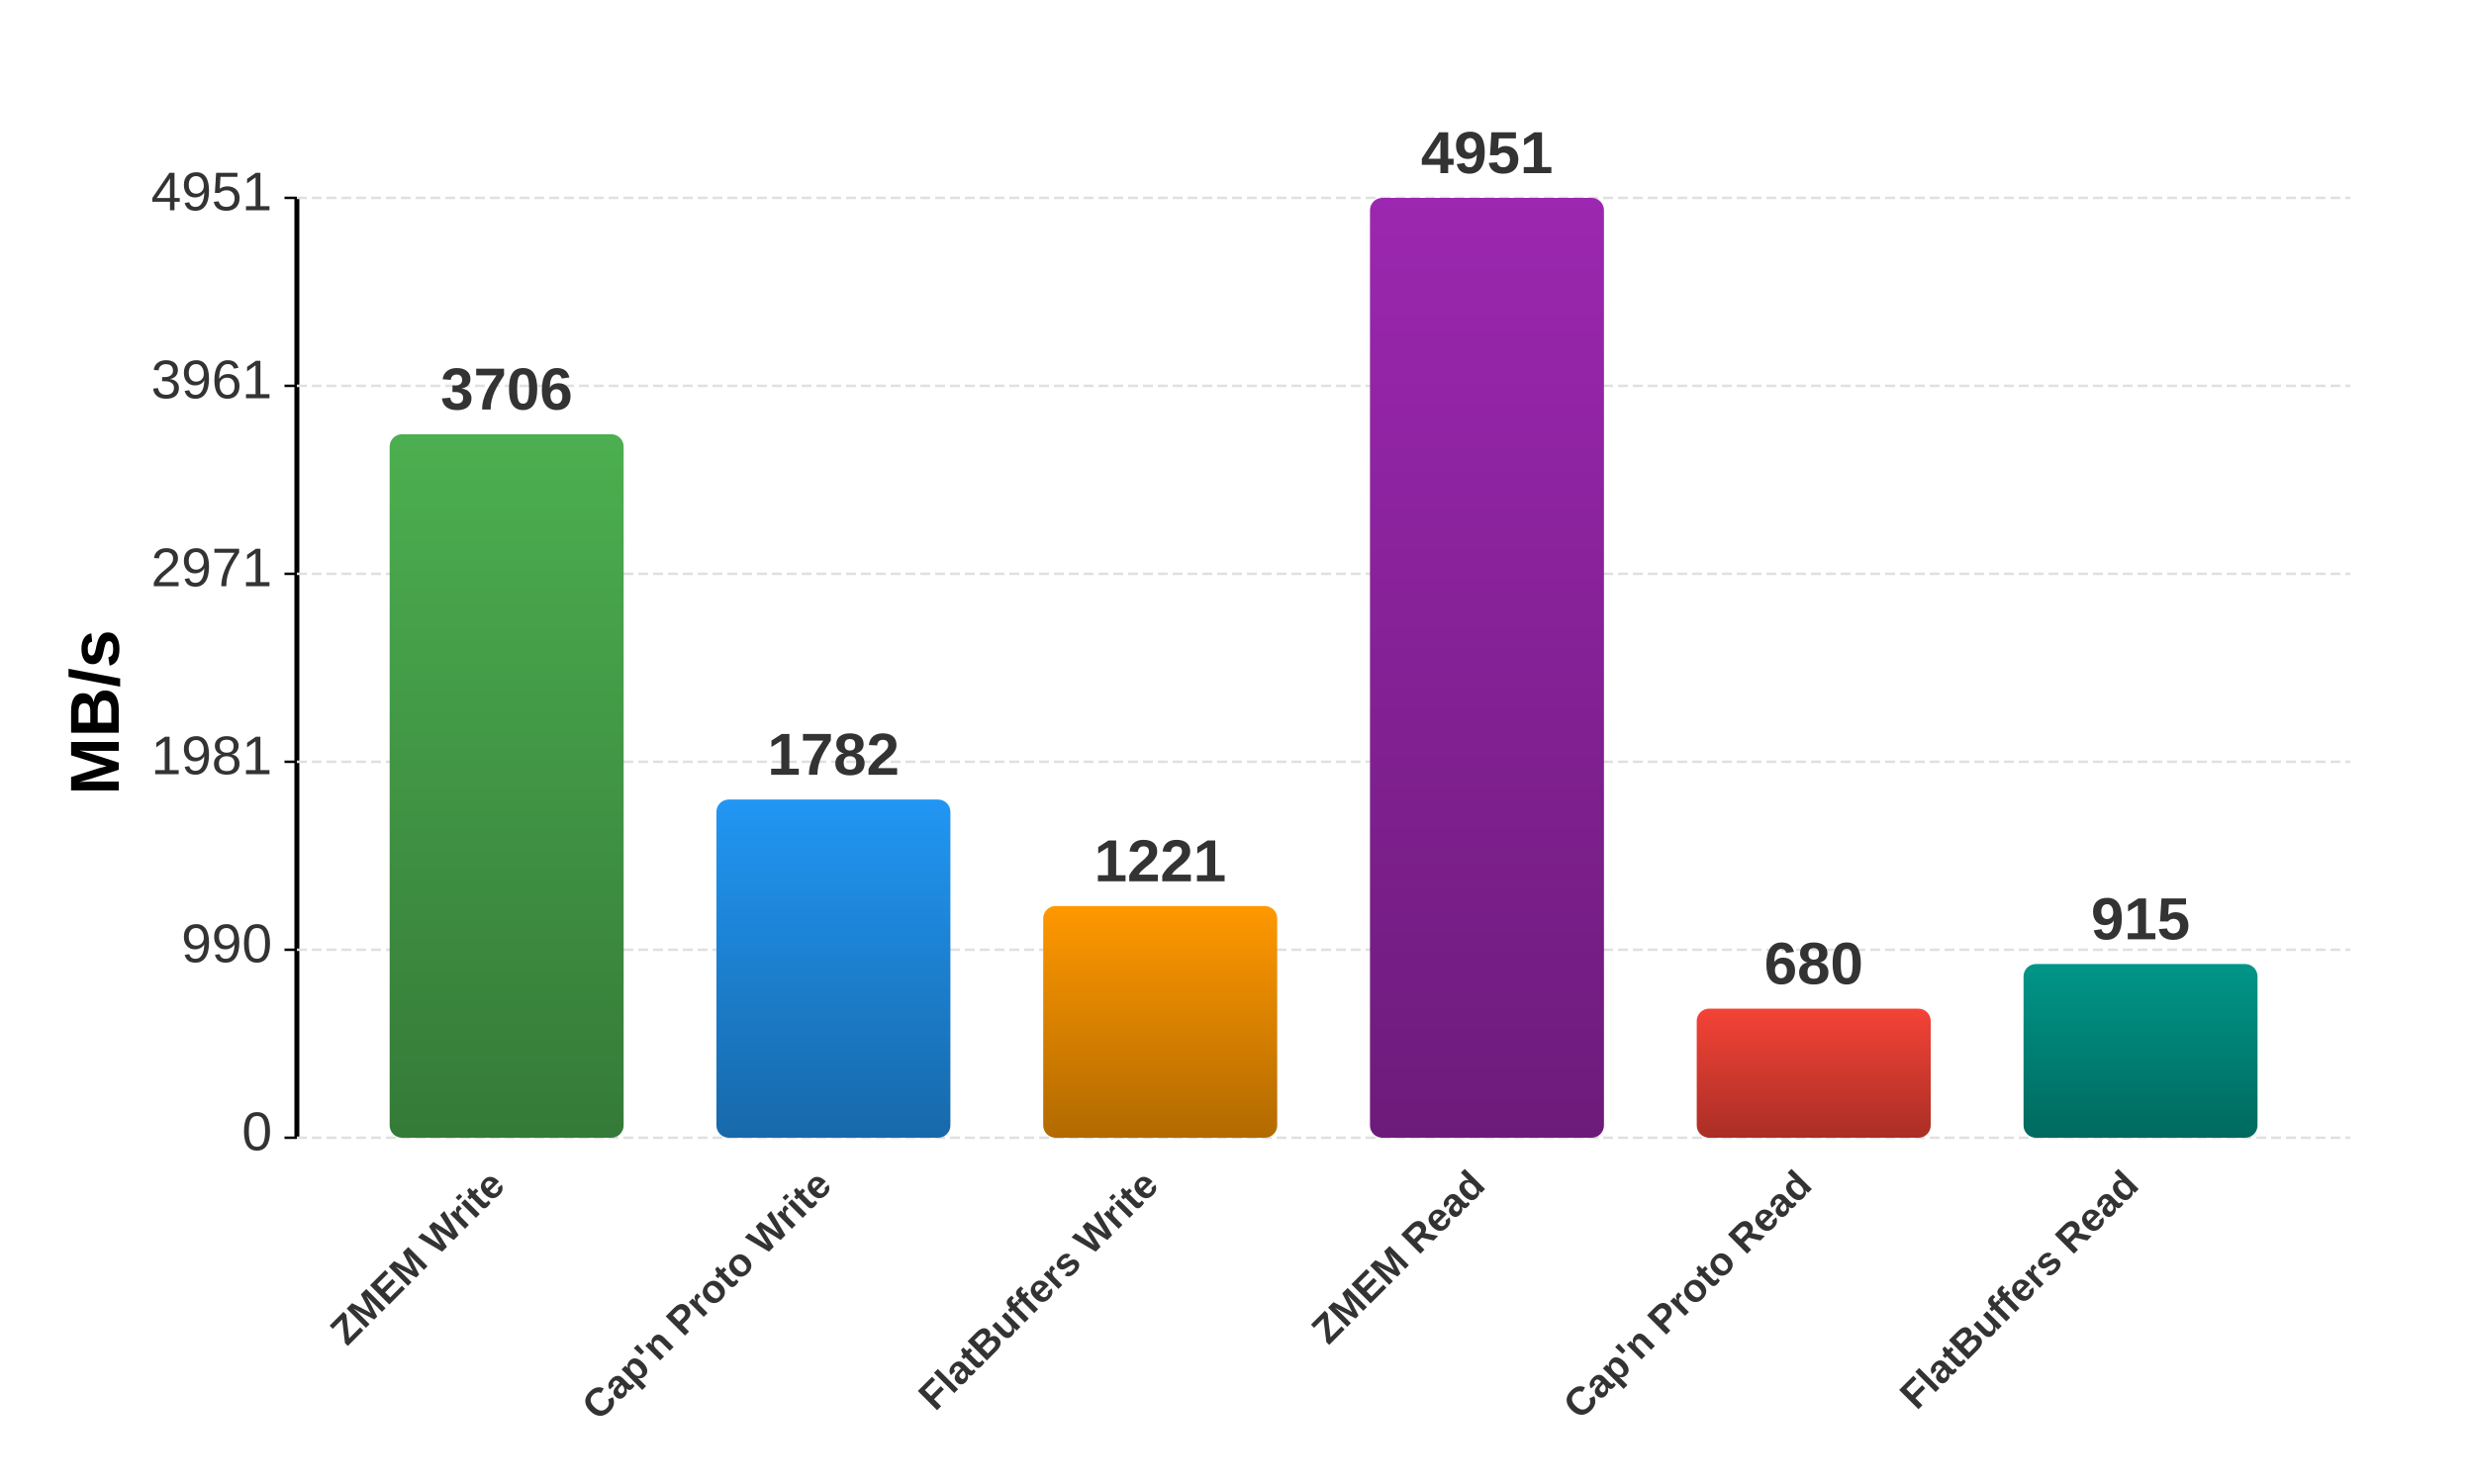
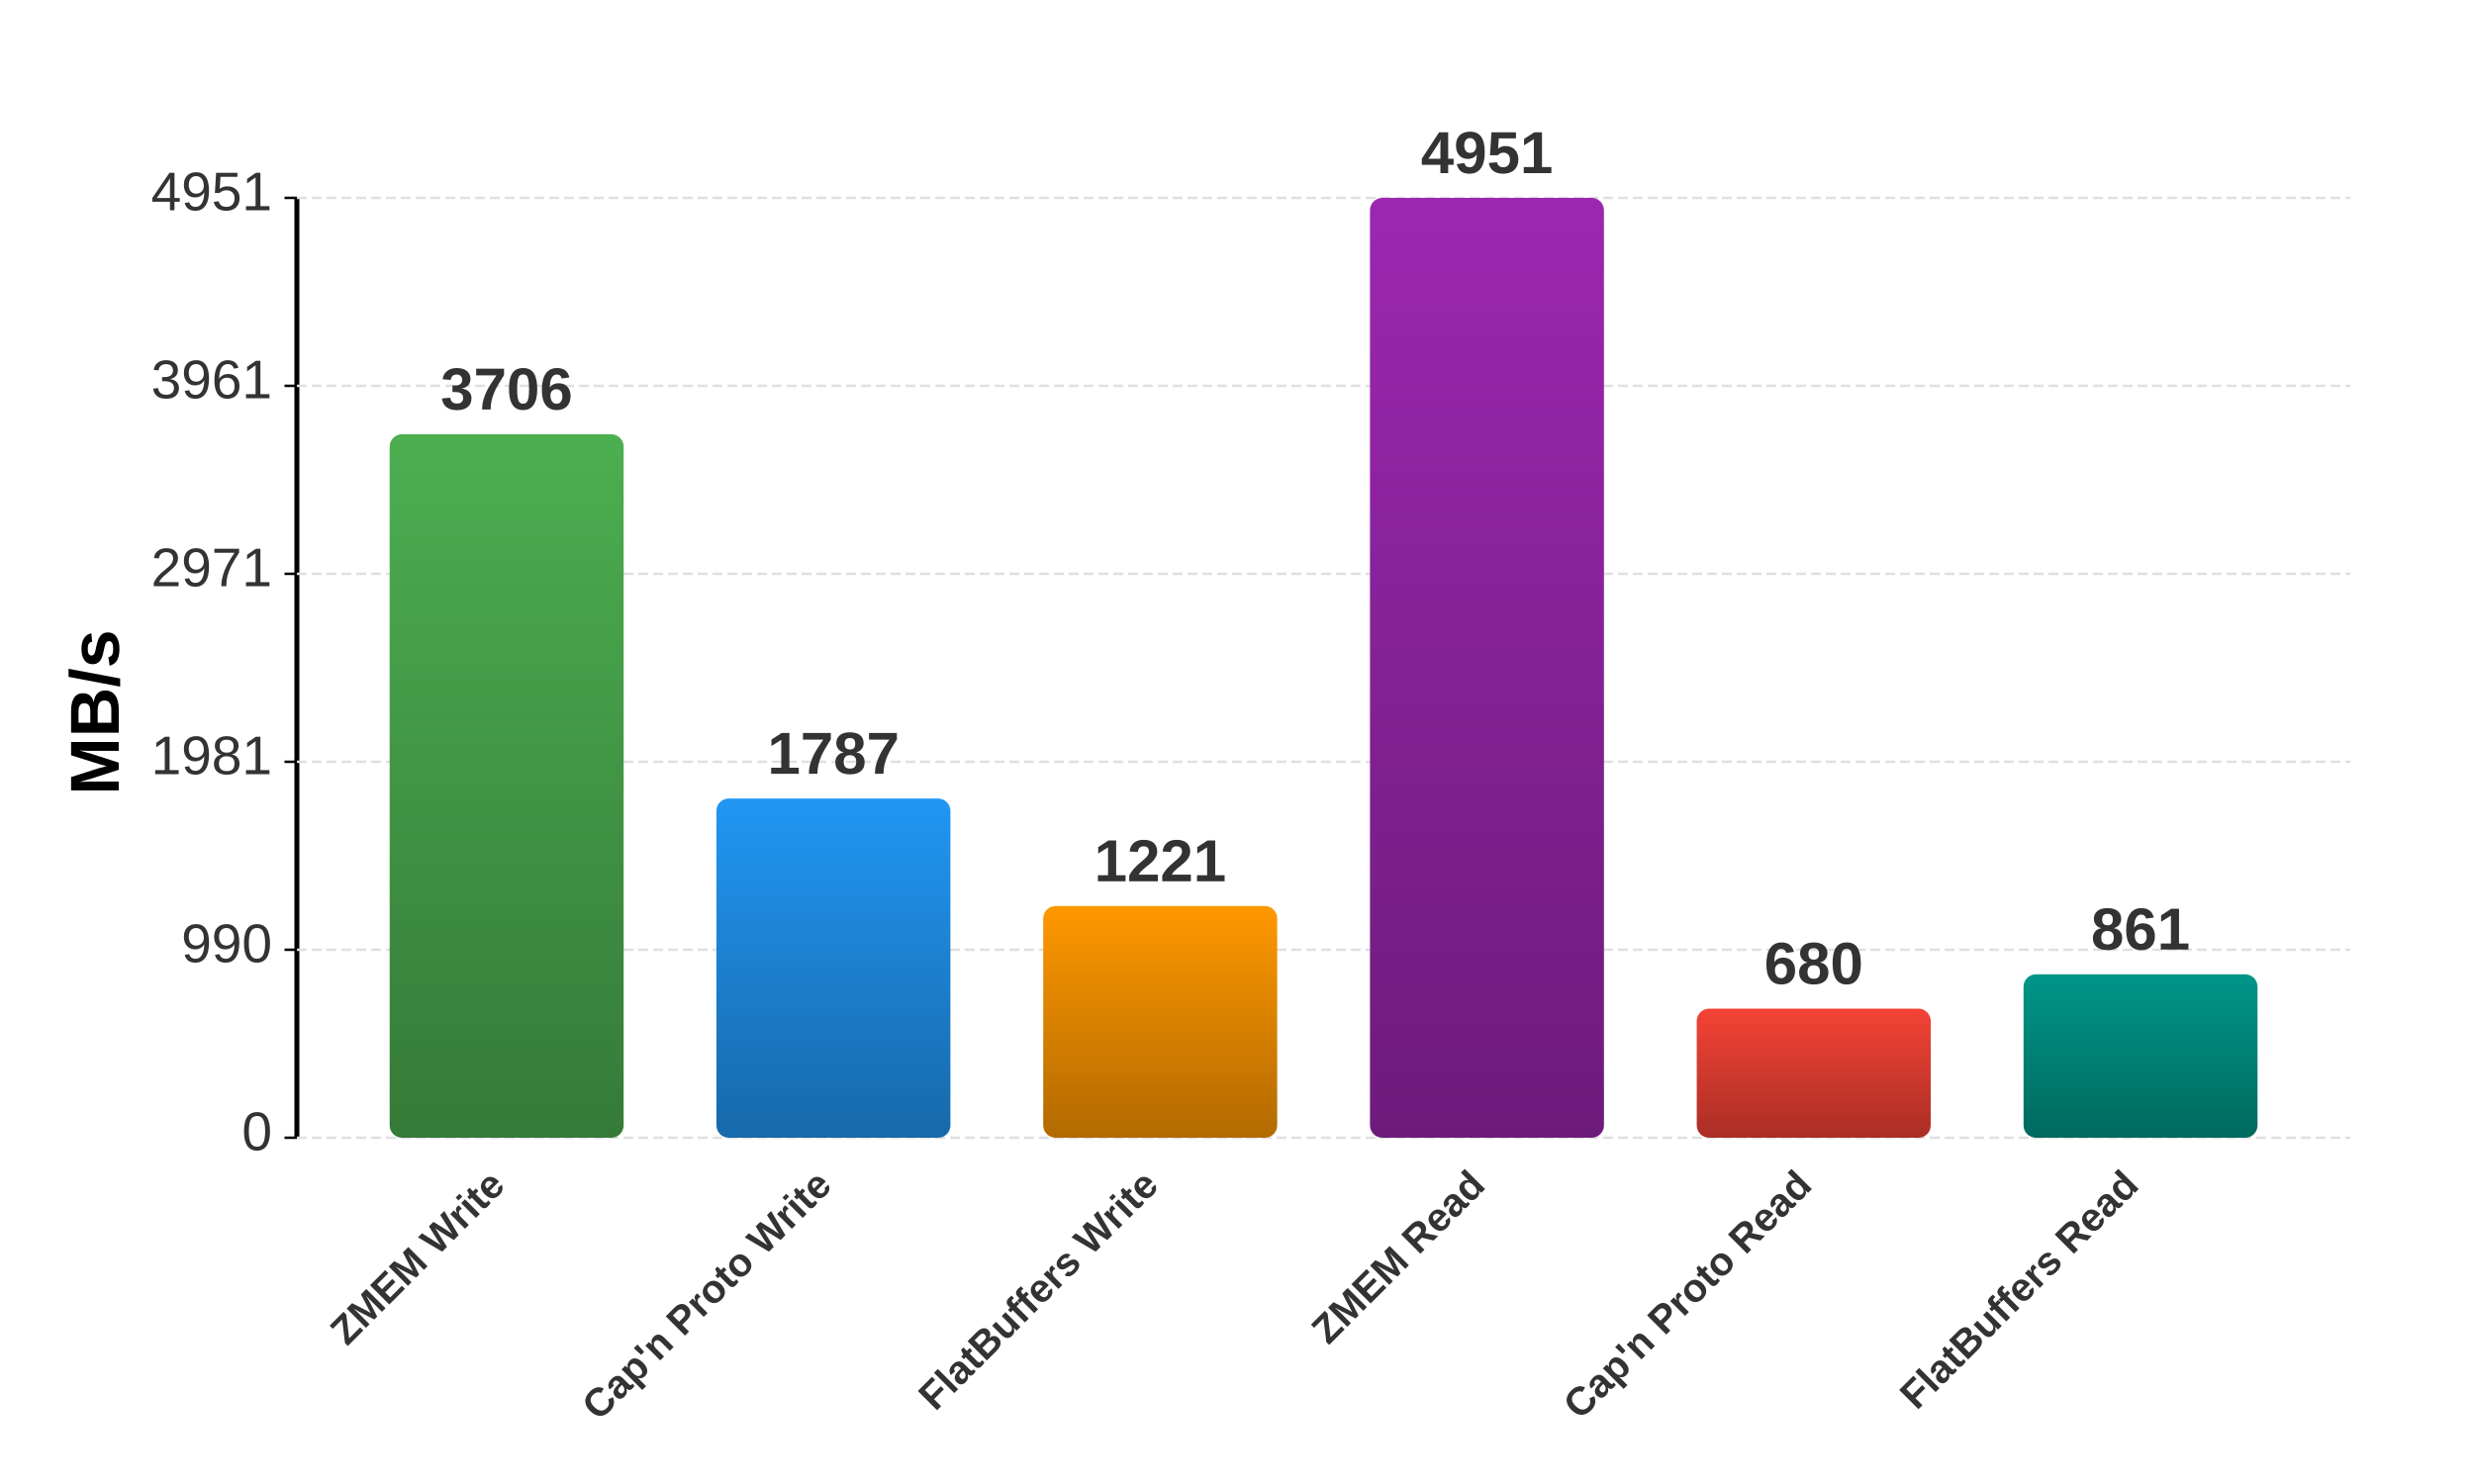
<svg xmlns="http://www.w3.org/2000/svg" width="1000" height="600" viewBox="0 0 1000 600" version="1.1">
-   <rect x="0" y="0" width="1000" height="600" style="fill:#FFFFFF" />
+   <rect width="100%" height="100%" fill="#FFFFFF" />
  <defs>
    <linearGradient id="grad0" x1="0%" y1="0%" x2="0%" y2="100%">
      <stop offset="0%" style="stop-color:#4CAF50;stop-opacity:1" />
      <stop offset="100%" style="stop-color:#357A38;stop-opacity:1" />
    </linearGradient>
    <linearGradient id="grad1" x1="0%" y1="0%" x2="0%" y2="100%">
      <stop offset="0%" style="stop-color:#2196F3;stop-opacity:1" />
      <stop offset="100%" style="stop-color:#1769AA;stop-opacity:1" />
    </linearGradient>
    <linearGradient id="grad2" x1="0%" y1="0%" x2="0%" y2="100%">
      <stop offset="0%" style="stop-color:#FF9800;stop-opacity:1" />
      <stop offset="100%" style="stop-color:#B26A00;stop-opacity:1" />
    </linearGradient>
    <linearGradient id="grad3" x1="0%" y1="0%" x2="0%" y2="100%">
      <stop offset="0%" style="stop-color:#9C27B0;stop-opacity:1" />
      <stop offset="100%" style="stop-color:#6D1B7B;stop-opacity:1" />
    </linearGradient>
    <linearGradient id="grad4" x1="0%" y1="0%" x2="0%" y2="100%">
      <stop offset="0%" style="stop-color:#F44336;stop-opacity:1" />
      <stop offset="100%" style="stop-color:#AA2E25;stop-opacity:1" />
    </linearGradient>
    <linearGradient id="grad5" x1="0%" y1="0%" x2="0%" y2="100%">
      <stop offset="0%" style="stop-color:#009688;stop-opacity:1" />
      <stop offset="100%" style="stop-color:#00695F;stop-opacity:1" />
    </linearGradient>
    <linearGradient id="grad6" x1="0%" y1="0%" x2="0%" y2="100%">
      <stop offset="0%" style="stop-color:#3F51B5;stop-opacity:1" />
      <stop offset="100%" style="stop-color:#2C387E;stop-opacity:1" />
    </linearGradient>
    <linearGradient id="grad7" x1="0%" y1="0%" x2="0%" y2="100%">
      <stop offset="0%" style="stop-color:#795548;stop-opacity:1" />
      <stop offset="100%" style="stop-color:#543B32;stop-opacity:1" />
    </linearGradient>
    <linearGradient id="grad8" x1="0%" y1="0%" x2="0%" y2="100%">
      <stop offset="0%" style="stop-color:#00BCD4;stop-opacity:1" />
      <stop offset="100%" style="stop-color:#008394;stop-opacity:1" />
    </linearGradient>
    <linearGradient id="grad9" x1="0%" y1="0%" x2="0%" y2="100%">
      <stop offset="0%" style="stop-color:#E91E63;stop-opacity:1" />
      <stop offset="100%" style="stop-color:#A31545;stop-opacity:1" />
    </linearGradient>
  </defs>
  <text x="500" y="40" text-anchor="middle" font-family="Arial, Helvetica, sans-serif" font-size="32.0" font-weight="bold" />
  <text x="60" y="300" text-anchor="middle" transform="rotate(-90, 48, 300)" font-family="Arial, Helvetica, sans-serif" font-size="28.0" font-weight="bold">MB/s</text>
  <text x="535" y="553.333" text-anchor="middle" font-family="Arial, Helvetica, sans-serif" font-size="28.0" font-weight="bold" />
  <line x1="120" y1="80" x2="120" y2="460" stroke="black" stroke-width="2" />
  <line x1="120" y1="460.00" x2="950" y2="460.00" stroke="#e0e0e0" stroke-dasharray="4,2" />
  <line x1="115" y1="460.00" x2="120" y2="460.00" stroke="black" />
  <text x="110" y="465.00" text-anchor="end" font-family="Arial, Helvetica, sans-serif" font-size="22.0" fill="#333">0</text>
  <line x1="120" y1="384.00" x2="950" y2="384.00" stroke="#e0e0e0" stroke-dasharray="4,2" />
  <line x1="115" y1="384.00" x2="120" y2="384.00" stroke="black" />
  <text x="110" y="389.00" text-anchor="end" font-family="Arial, Helvetica, sans-serif" font-size="22.0" fill="#333">990</text>
  <line x1="120" y1="308.00" x2="950" y2="308.00" stroke="#e0e0e0" stroke-dasharray="4,2" />
  <line x1="115" y1="308.00" x2="120" y2="308.00" stroke="black" />
  <text x="110" y="313.00" text-anchor="end" font-family="Arial, Helvetica, sans-serif" font-size="22.0" fill="#333">1981</text>
  <line x1="120" y1="232.00" x2="950" y2="232.00" stroke="#e0e0e0" stroke-dasharray="4,2" />
  <line x1="115" y1="232.00" x2="120" y2="232.00" stroke="black" />
  <text x="110" y="237.00" text-anchor="end" font-family="Arial, Helvetica, sans-serif" font-size="22.0" fill="#333">2971</text>
  <line x1="120" y1="156.00" x2="950" y2="156.00" stroke="#e0e0e0" stroke-dasharray="4,2" />
  <line x1="115" y1="156.00" x2="120" y2="156.00" stroke="black" />
  <text x="110" y="161.00" text-anchor="end" font-family="Arial, Helvetica, sans-serif" font-size="22.0" fill="#333">3961</text>
  <line x1="120" y1="80.00" x2="950" y2="80.00" stroke="#e0e0e0" stroke-dasharray="4,2" />
  <line x1="115" y1="80.00" x2="120" y2="80.00" stroke="black" />
  <text x="110" y="85.00" text-anchor="end" font-family="Arial, Helvetica, sans-serif" font-size="22.0" fill="#333">4951</text>
  <g>
    <rect x="157.50" y="175.57" width="94.58" height="284.43" fill="url(#grad0)" rx="5" ry="5" />
    <text x="204.79" y="165.57" text-anchor="middle" font-family="Arial, Helvetica, sans-serif" font-size="24.0" font-weight="bold" fill="#333">3706</text>
  </g>
  <text x="204.79" y="480.00" text-anchor="end" font-family="Arial, Helvetica, sans-serif" font-size="16.0" font-weight="bold" fill="#333" transform="rotate(-45.0, 204.79, 480.00)">ZMEM Write</text>
  <g>
-     <rect x="289.58" y="323.26" width="94.58" height="136.74" fill="url(#grad1)" rx="5" ry="5" />
-     <text x="336.88" y="313.26" text-anchor="middle" font-family="Arial, Helvetica, sans-serif" font-size="24.0" font-weight="bold" fill="#333">1782</text>
+     <rect x="289.58" y="322.85" width="94.58" height="137.15" fill="url(#grad1)" rx="5" ry="5" />
+     <text x="336.88" y="312.85" text-anchor="middle" font-family="Arial, Helvetica, sans-serif" font-size="24.0" font-weight="bold" fill="#333">1787</text>
  </g>
  <text x="336.88" y="480.00" text-anchor="end" font-family="Arial, Helvetica, sans-serif" font-size="16.0" font-weight="bold" fill="#333" transform="rotate(-45.0, 336.88, 480.00)">Cap'n Proto Write</text>
  <g>
    <rect x="421.67" y="366.32" width="94.58" height="93.68" fill="url(#grad2)" rx="5" ry="5" />
    <text x="468.96" y="356.32" text-anchor="middle" font-family="Arial, Helvetica, sans-serif" font-size="24.0" font-weight="bold" fill="#333">1221</text>
  </g>
  <text x="468.96" y="480.00" text-anchor="end" font-family="Arial, Helvetica, sans-serif" font-size="16.0" font-weight="bold" fill="#333" transform="rotate(-45.0, 468.96, 480.00)">FlatBuffers Write</text>
  <g>
    <rect x="553.75" y="80.00" width="94.58" height="380.00" fill="url(#grad3)" rx="5" ry="5" />
    <text x="601.04" y="70.00" text-anchor="middle" font-family="Arial, Helvetica, sans-serif" font-size="24.0" font-weight="bold" fill="#333">4951</text>
  </g>
  <text x="601.04" y="480.00" text-anchor="end" font-family="Arial, Helvetica, sans-serif" font-size="16.0" font-weight="bold" fill="#333" transform="rotate(-45.0, 601.04, 480.00)">ZMEM Read</text>
  <g>
    <rect x="685.83" y="407.81" width="94.58" height="52.19" fill="url(#grad4)" rx="5" ry="5" />
    <text x="733.12" y="397.81" text-anchor="middle" font-family="Arial, Helvetica, sans-serif" font-size="24.0" font-weight="bold" fill="#333">680</text>
  </g>
  <text x="733.12" y="480.00" text-anchor="end" font-family="Arial, Helvetica, sans-serif" font-size="16.0" font-weight="bold" fill="#333" transform="rotate(-45.0, 733.12, 480.00)">Cap'n Proto Read</text>
  <g>
-     <rect x="817.92" y="389.77" width="94.58" height="70.23" fill="url(#grad5)" rx="5" ry="5" />
-     <text x="865.21" y="379.77" text-anchor="middle" font-family="Arial, Helvetica, sans-serif" font-size="24.0" font-weight="bold" fill="#333">915</text>
+     <rect x="817.92" y="393.93" width="94.58" height="66.07" fill="url(#grad5)" rx="5" ry="5" />
+     <text x="865.21" y="383.93" text-anchor="middle" font-family="Arial, Helvetica, sans-serif" font-size="24.0" font-weight="bold" fill="#333">861</text>
  </g>
  <text x="865.21" y="480.00" text-anchor="end" font-family="Arial, Helvetica, sans-serif" font-size="16.0" font-weight="bold" fill="#333" transform="rotate(-45.0, 865.21, 480.00)">FlatBuffers Read</text>
</svg>
